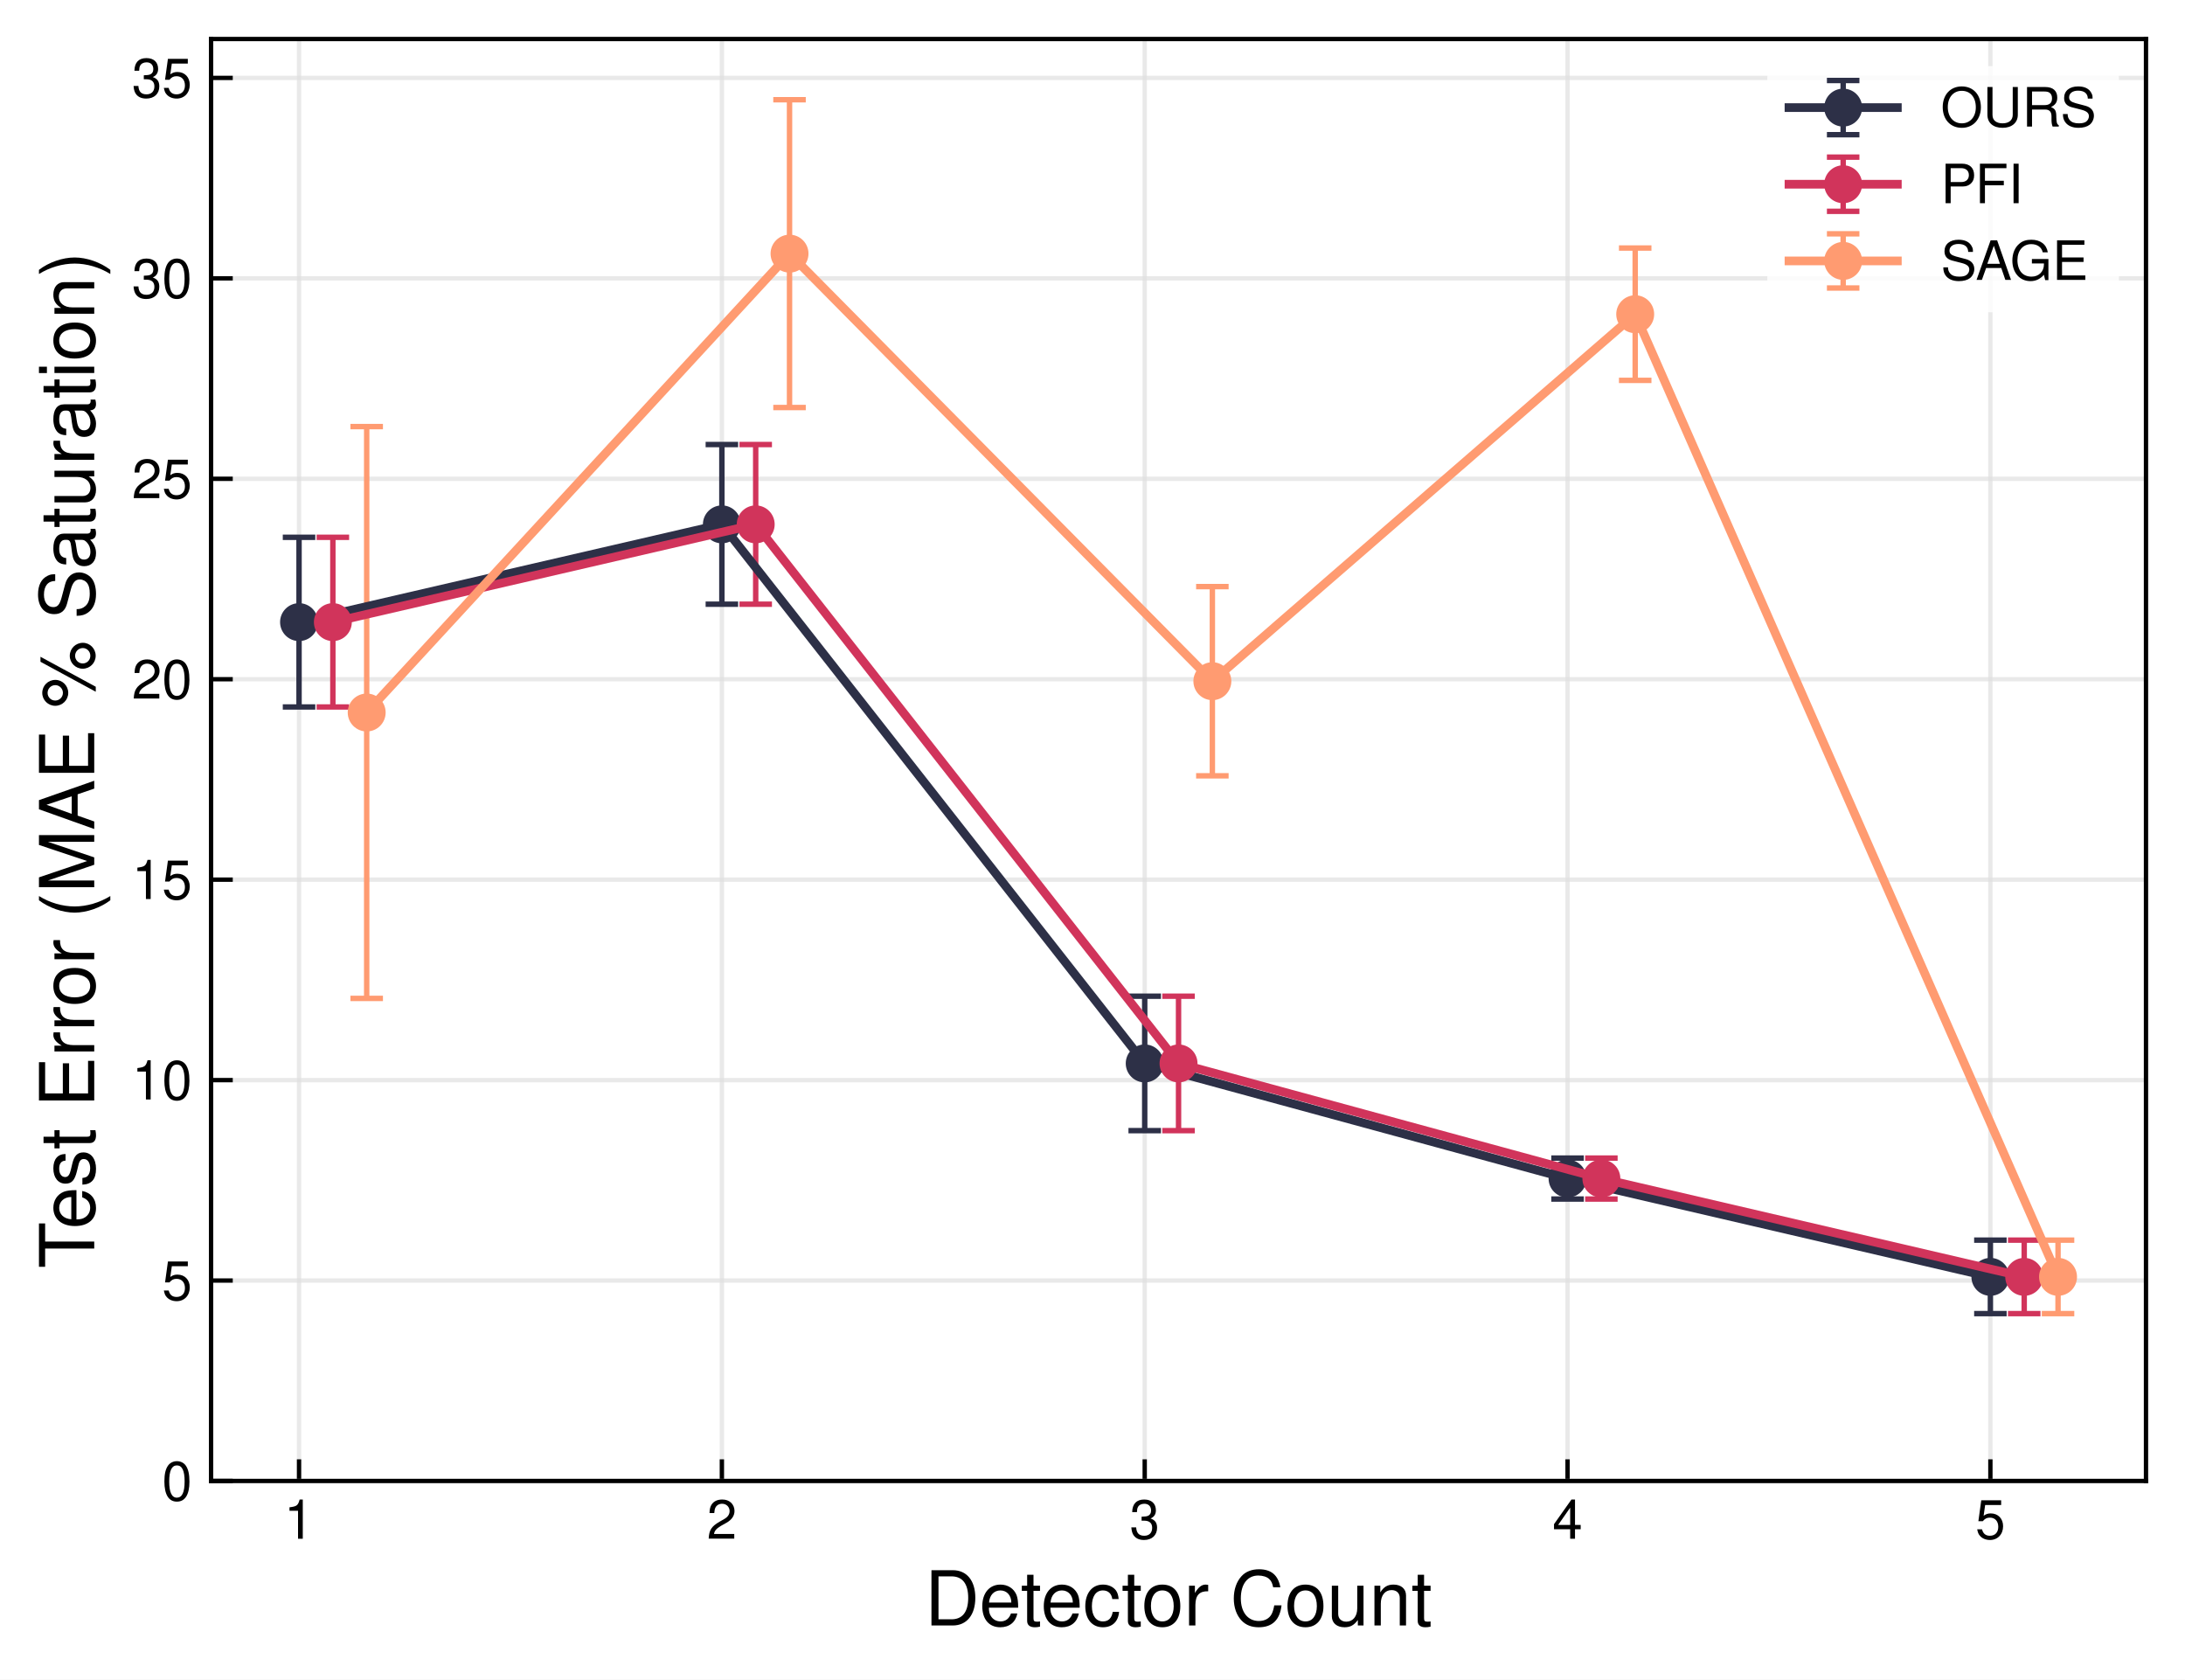
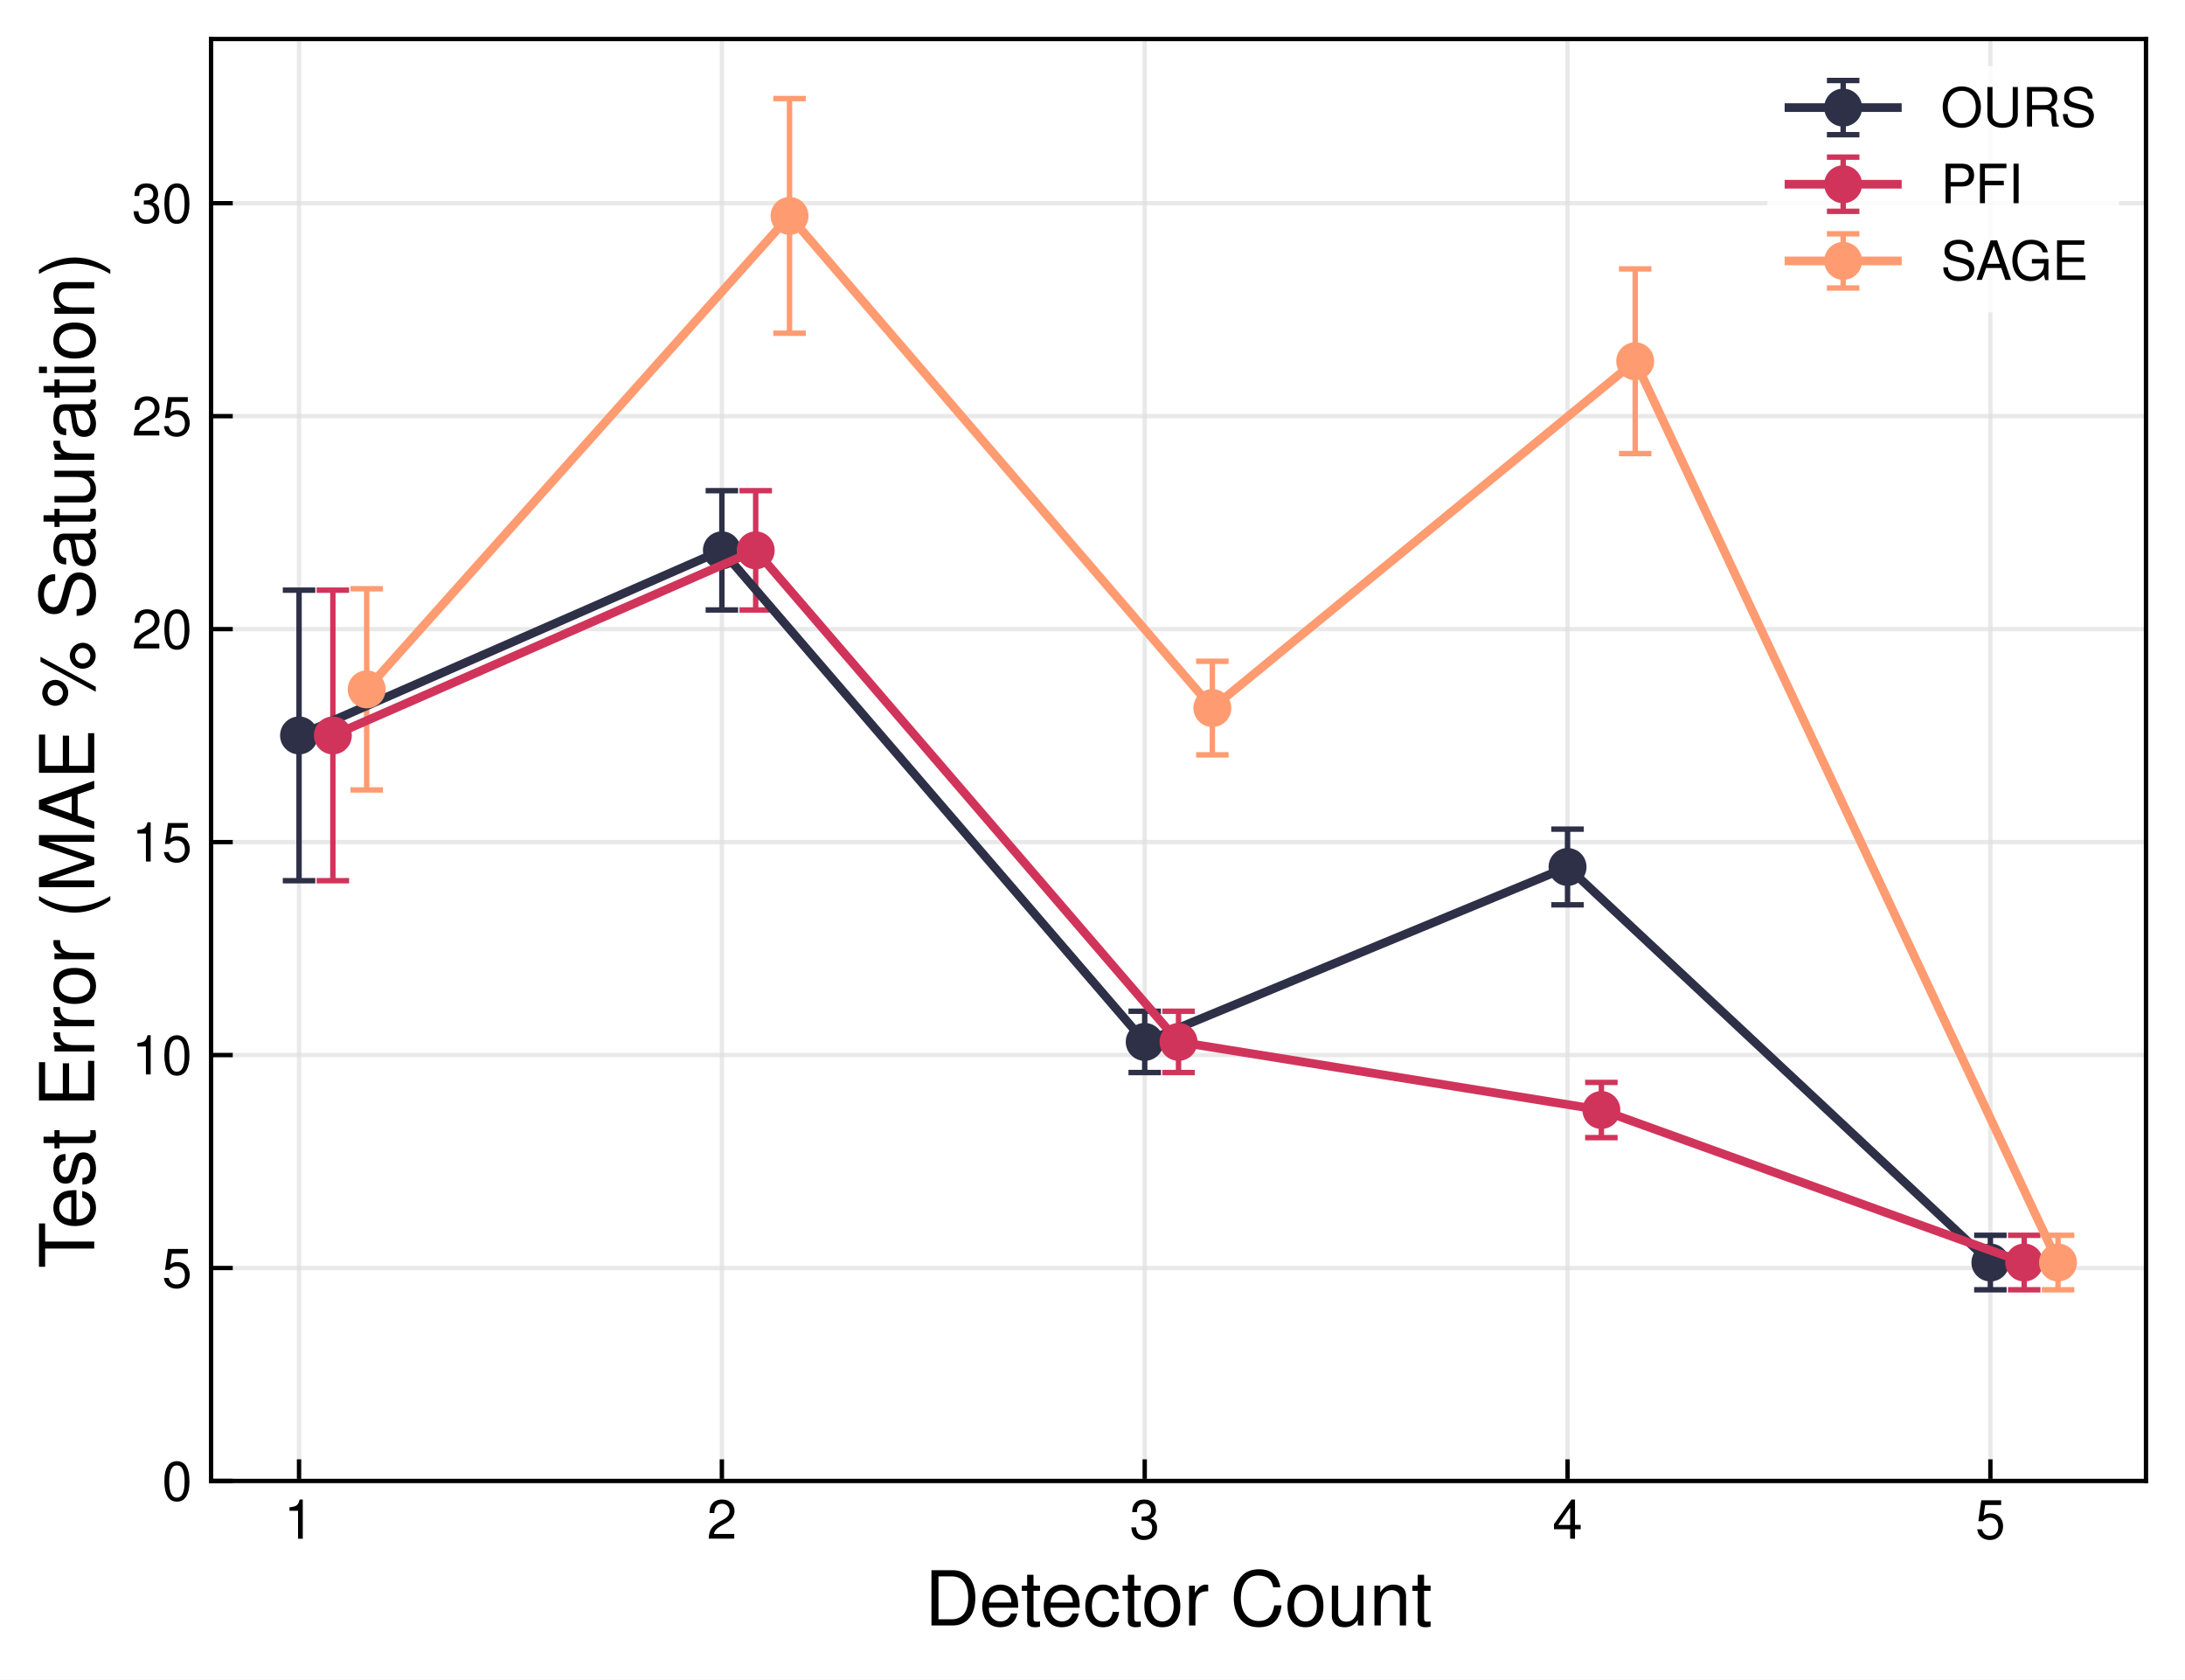
<svg xmlns="http://www.w3.org/2000/svg" xmlns:xlink="http://www.w3.org/1999/xlink" width="403.28pt" height="309.961pt" viewBox="0 0 403.28 309.961" version="1.1">
  <defs>
    <style type="text/css">*{stroke-linejoin: round; stroke-linecap: butt}</style>
  </defs>
  <g id="figure_1">
    <g id="patch_1">
      <path d="M 0 309.961  L 403.28 309.961  L 403.28 0  L 0 0  z " style="fill: #ffffff" />
    </g>
    <g id="axes_1">
      <g id="patch_2">
        <path d="M 38.96 273.312  L 396.08 273.312  L 396.08 7.2  L 38.96 7.2  z " style="fill: #ffffff" />
      </g>
      <g id="matplotlib.axis_1">
        <g id="xtick_1">
          <g id="line2d_1">
-             <path d="M 55.193 273.312  L 55.193 7.2  " clip-path="url(#pd00e1e5faf)" style="fill: none; stroke: #e0e0e0; stroke-opacity: 0.7; stroke-width: 0.8; stroke-linecap: square" />
+             <path d="M 55.193 273.312  L 55.193 7.2  " clip-path="url(#p79c8a40985)" style="fill: none; stroke: #e0e0e0; stroke-opacity: 0.7; stroke-width: 0.8; stroke-linecap: square" />
          </g>
          <g id="line2d_2">
            <defs>
-               <path id="mafc920d1cc" d="M 0 0  L 0 -4  " style="stroke: #000000; stroke-width: 0.8" />
+               <path id="m2e2f3d7273" d="M 0 0  L 0 -4  " style="stroke: #000000; stroke-width: 0.8" />
            </defs>
            <g>
-               <use xlink:href="#mafc920d1cc" x="55.193" y="273.312" style="stroke: #000000; stroke-width: 0.8" />
+               <use xlink:href="#m2e2f3d7273" x="55.193" y="273.312" style="stroke: #000000; stroke-width: 0.8" />
            </g>
          </g>
          <g id="text_1">
-             <text style="font: 10px 'Helvetica', 'Arial', sans-serif; text-anchor: middle" x="55.193" y="283.97" transform="rotate(-0 55.19273 283.9698)">1</text>
+             <text style="font-size: 10px; font-family: 'Helvetica', 'Arial', sans-serif; text-anchor: middle" x="55.193" y="283.97" transform="rotate(-0 55.19273 283.9698)">1</text>
          </g>
        </g>
        <g id="xtick_2">
          <g id="line2d_3">
-             <path d="M 133.235 273.312  L 133.235 7.2  " clip-path="url(#pd00e1e5faf)" style="fill: none; stroke: #e0e0e0; stroke-opacity: 0.7; stroke-width: 0.8; stroke-linecap: square" />
+             <path d="M 133.235 273.312  L 133.235 7.2  " clip-path="url(#p79c8a40985)" style="fill: none; stroke: #e0e0e0; stroke-opacity: 0.7; stroke-width: 0.8; stroke-linecap: square" />
          </g>
          <g id="line2d_4">
            <g>
-               <use xlink:href="#mafc920d1cc" x="133.235" y="273.312" style="stroke: #000000; stroke-width: 0.8" />
+               <use xlink:href="#m2e2f3d7273" x="133.235" y="273.312" style="stroke: #000000; stroke-width: 0.8" />
            </g>
          </g>
          <g id="text_2">
-             <text style="font: 10px 'Helvetica', 'Arial', sans-serif; text-anchor: middle" x="133.235" y="283.97" transform="rotate(-0 133.2347 283.9698)">2</text>
+             <text style="font-size: 10px; font-family: 'Helvetica', 'Arial', sans-serif; text-anchor: middle" x="133.235" y="283.97" transform="rotate(-0 133.2347 283.9698)">2</text>
          </g>
        </g>
        <g id="xtick_3">
          <g id="line2d_5">
-             <path d="M 211.277 273.312  L 211.277 7.2  " clip-path="url(#pd00e1e5faf)" style="fill: none; stroke: #e0e0e0; stroke-opacity: 0.7; stroke-width: 0.8; stroke-linecap: square" />
+             <path d="M 211.277 273.312  L 211.277 7.2  " clip-path="url(#p79c8a40985)" style="fill: none; stroke: #e0e0e0; stroke-opacity: 0.7; stroke-width: 0.8; stroke-linecap: square" />
          </g>
          <g id="line2d_6">
            <g>
-               <use xlink:href="#mafc920d1cc" x="211.277" y="273.312" style="stroke: #000000; stroke-width: 0.8" />
+               <use xlink:href="#m2e2f3d7273" x="211.277" y="273.312" style="stroke: #000000; stroke-width: 0.8" />
            </g>
          </g>
          <g id="text_3">
-             <text style="font: 10px 'Helvetica', 'Arial', sans-serif; text-anchor: middle" x="211.277" y="283.97" transform="rotate(-0 211.2766 283.9698)">3</text>
+             <text style="font-size: 10px; font-family: 'Helvetica', 'Arial', sans-serif; text-anchor: middle" x="211.277" y="283.97" transform="rotate(-0 211.2766 283.9698)">3</text>
          </g>
        </g>
        <g id="xtick_4">
          <g id="line2d_7">
-             <path d="M 289.319 273.312  L 289.319 7.2  " clip-path="url(#pd00e1e5faf)" style="fill: none; stroke: #e0e0e0; stroke-opacity: 0.7; stroke-width: 0.8; stroke-linecap: square" />
+             <path d="M 289.319 273.312  L 289.319 7.2  " clip-path="url(#p79c8a40985)" style="fill: none; stroke: #e0e0e0; stroke-opacity: 0.7; stroke-width: 0.8; stroke-linecap: square" />
          </g>
          <g id="line2d_8">
            <g>
-               <use xlink:href="#mafc920d1cc" x="289.319" y="273.312" style="stroke: #000000; stroke-width: 0.8" />
+               <use xlink:href="#m2e2f3d7273" x="289.319" y="273.312" style="stroke: #000000; stroke-width: 0.8" />
            </g>
          </g>
          <g id="text_4">
-             <text style="font: 10px 'Helvetica', 'Arial', sans-serif; text-anchor: middle" x="289.319" y="283.97" transform="rotate(-0 289.3186 283.9698)">4</text>
+             <text style="font-size: 10px; font-family: 'Helvetica', 'Arial', sans-serif; text-anchor: middle" x="289.319" y="283.97" transform="rotate(-0 289.3186 283.9698)">4</text>
          </g>
        </g>
        <g id="xtick_5">
          <g id="line2d_9">
-             <path d="M 367.361 273.312  L 367.361 7.2  " clip-path="url(#pd00e1e5faf)" style="fill: none; stroke: #e0e0e0; stroke-opacity: 0.7; stroke-width: 0.8; stroke-linecap: square" />
+             <path d="M 367.361 273.312  L 367.361 7.2  " clip-path="url(#p79c8a40985)" style="fill: none; stroke: #e0e0e0; stroke-opacity: 0.7; stroke-width: 0.8; stroke-linecap: square" />
          </g>
          <g id="line2d_10">
            <g>
-               <use xlink:href="#mafc920d1cc" x="367.361" y="273.312" style="stroke: #000000; stroke-width: 0.8" />
+               <use xlink:href="#m2e2f3d7273" x="367.361" y="273.312" style="stroke: #000000; stroke-width: 0.8" />
            </g>
          </g>
          <g id="text_5">
-             <text style="font: 10px 'Helvetica', 'Arial', sans-serif; text-anchor: middle" x="367.361" y="283.97" transform="rotate(-0 367.3606 283.9698)">5</text>
+             <text style="font-size: 10px; font-family: 'Helvetica', 'Arial', sans-serif; text-anchor: middle" x="367.361" y="283.97" transform="rotate(-0 367.3606 283.9698)">5</text>
          </g>
        </g>
        <g id="text_6">
-           <text style="font: 14px 'Helvetica', 'Arial', sans-serif; text-anchor: middle" x="217.52" y="299.978" transform="rotate(-0 217.52 299.9783)">Detector Count</text>
+           <text style="font-size: 14px; font-family: 'Helvetica', 'Arial', sans-serif; text-anchor: middle" x="217.52" y="299.978" transform="rotate(-0 217.52 299.9783)">Detector Count</text>
        </g>
      </g>
      <g id="matplotlib.axis_2">
        <g id="ytick_1">
          <g id="line2d_11">
-             <path d="M 38.96 273.312  L 396.08 273.312  " clip-path="url(#pd00e1e5faf)" style="fill: none; stroke: #e0e0e0; stroke-opacity: 0.7; stroke-width: 0.8; stroke-linecap: square" />
+             <path d="M 38.96 273.312  L 396.08 273.312  " clip-path="url(#p79c8a40985)" style="fill: none; stroke: #e0e0e0; stroke-opacity: 0.7; stroke-width: 0.8; stroke-linecap: square" />
          </g>
          <g id="line2d_12">
            <defs>
-               <path id="m8b8313fafc" d="M 0 0  L 4 0  " style="stroke: #000000; stroke-width: 0.8" />
+               <path id="m80572ec662" d="M 0 0  L 4 0  " style="stroke: #000000; stroke-width: 0.8" />
            </defs>
            <g>
-               <use xlink:href="#m8b8313fafc" x="38.96" y="273.312" style="stroke: #000000; stroke-width: 0.8" />
+               <use xlink:href="#m80572ec662" x="38.96" y="273.312" style="stroke: #000000; stroke-width: 0.8" />
            </g>
          </g>
          <g id="text_7">
-             <text style="font: 10px 'Helvetica', 'Arial', sans-serif; text-anchor: end" x="35.46" y="276.891" transform="rotate(-0 35.46 276.8909)">0</text>
+             <text style="font-size: 10px; font-family: 'Helvetica', 'Arial', sans-serif; text-anchor: end" x="35.46" y="276.891" transform="rotate(-0 35.46 276.8909)">0</text>
          </g>
        </g>
        <g id="ytick_2">
          <g id="line2d_13">
-             <path d="M 38.96 236.322  L 396.08 236.322  " clip-path="url(#pd00e1e5faf)" style="fill: none; stroke: #e0e0e0; stroke-opacity: 0.7; stroke-width: 0.8; stroke-linecap: square" />
+             <path d="M 38.96 234.01  L 396.08 234.01  " clip-path="url(#p79c8a40985)" style="fill: none; stroke: #e0e0e0; stroke-opacity: 0.7; stroke-width: 0.8; stroke-linecap: square" />
          </g>
          <g id="line2d_14">
            <g>
-               <use xlink:href="#m8b8313fafc" x="38.96" y="236.322" style="stroke: #000000; stroke-width: 0.8" />
+               <use xlink:href="#m80572ec662" x="38.96" y="234.01" style="stroke: #000000; stroke-width: 0.8" />
            </g>
          </g>
          <g id="text_8">
-             <text style="font: 10px 'Helvetica', 'Arial', sans-serif; text-anchor: end" x="35.46" y="239.901" transform="rotate(-0 35.46 239.9006)">5</text>
+             <text style="font-size: 10px; font-family: 'Helvetica', 'Arial', sans-serif; text-anchor: end" x="35.46" y="237.588" transform="rotate(-0 35.46 237.5885)">5</text>
          </g>
        </g>
        <g id="ytick_3">
          <g id="line2d_15">
-             <path d="M 38.96 199.331  L 396.08 199.331  " clip-path="url(#pd00e1e5faf)" style="fill: none; stroke: #e0e0e0; stroke-opacity: 0.7; stroke-width: 0.8; stroke-linecap: square" />
+             <path d="M 38.96 194.707  L 396.08 194.707  " clip-path="url(#p79c8a40985)" style="fill: none; stroke: #e0e0e0; stroke-opacity: 0.7; stroke-width: 0.8; stroke-linecap: square" />
          </g>
          <g id="line2d_16">
            <g>
-               <use xlink:href="#m8b8313fafc" x="38.96" y="199.331" style="stroke: #000000; stroke-width: 0.8" />
+               <use xlink:href="#m80572ec662" x="38.96" y="194.707" style="stroke: #000000; stroke-width: 0.8" />
            </g>
          </g>
          <g id="text_9">
-             <text style="font: 10px 'Helvetica', 'Arial', sans-serif; text-anchor: end" x="35.46" y="202.91" transform="rotate(-0 35.46 202.9104)">10</text>
+             <text style="font-size: 10px; font-family: 'Helvetica', 'Arial', sans-serif; text-anchor: end" x="35.46" y="198.286" transform="rotate(-0 35.46 198.2861)">10</text>
          </g>
        </g>
        <g id="ytick_4">
          <g id="line2d_17">
-             <path d="M 38.96 162.341  L 396.08 162.341  " clip-path="url(#pd00e1e5faf)" style="fill: none; stroke: #e0e0e0; stroke-opacity: 0.7; stroke-width: 0.8; stroke-linecap: square" />
+             <path d="M 38.96 155.405  L 396.08 155.405  " clip-path="url(#p79c8a40985)" style="fill: none; stroke: #e0e0e0; stroke-opacity: 0.7; stroke-width: 0.8; stroke-linecap: square" />
          </g>
          <g id="line2d_18">
            <g>
-               <use xlink:href="#m8b8313fafc" x="38.96" y="162.341" style="stroke: #000000; stroke-width: 0.8" />
+               <use xlink:href="#m80572ec662" x="38.96" y="155.405" style="stroke: #000000; stroke-width: 0.8" />
            </g>
          </g>
          <g id="text_10">
-             <text style="font: 10px 'Helvetica', 'Arial', sans-serif; text-anchor: end" x="35.46" y="165.92" transform="rotate(-0 35.46 165.9201)">15</text>
+             <text style="font-size: 10px; font-family: 'Helvetica', 'Arial', sans-serif; text-anchor: end" x="35.46" y="158.984" transform="rotate(-0 35.46 158.9836)">15</text>
          </g>
        </g>
        <g id="ytick_5">
          <g id="line2d_19">
-             <path d="M 38.96 125.351  L 396.08 125.351  " clip-path="url(#pd00e1e5faf)" style="fill: none; stroke: #e0e0e0; stroke-opacity: 0.7; stroke-width: 0.8; stroke-linecap: square" />
+             <path d="M 38.96 116.102  L 396.08 116.102  " clip-path="url(#p79c8a40985)" style="fill: none; stroke: #e0e0e0; stroke-opacity: 0.7; stroke-width: 0.8; stroke-linecap: square" />
          </g>
          <g id="line2d_20">
            <g>
-               <use xlink:href="#m8b8313fafc" x="38.96" y="125.351" style="stroke: #000000; stroke-width: 0.8" />
+               <use xlink:href="#m80572ec662" x="38.96" y="116.102" style="stroke: #000000; stroke-width: 0.8" />
            </g>
          </g>
          <g id="text_11">
-             <text style="font: 10px 'Helvetica', 'Arial', sans-serif; text-anchor: end" x="35.46" y="128.93" transform="rotate(-0 35.46 128.9299)">20</text>
+             <text style="font-size: 10px; font-family: 'Helvetica', 'Arial', sans-serif; text-anchor: end" x="35.46" y="119.681" transform="rotate(-0 35.46 119.6812)">20</text>
          </g>
        </g>
        <g id="ytick_6">
          <g id="line2d_21">
-             <path d="M 38.96 88.361  L 396.08 88.361  " clip-path="url(#pd00e1e5faf)" style="fill: none; stroke: #e0e0e0; stroke-opacity: 0.7; stroke-width: 0.8; stroke-linecap: square" />
+             <path d="M 38.96 76.8  L 396.08 76.8  " clip-path="url(#p79c8a40985)" style="fill: none; stroke: #e0e0e0; stroke-opacity: 0.7; stroke-width: 0.8; stroke-linecap: square" />
          </g>
          <g id="line2d_22">
            <g>
-               <use xlink:href="#m8b8313fafc" x="38.96" y="88.361" style="stroke: #000000; stroke-width: 0.8" />
+               <use xlink:href="#m80572ec662" x="38.96" y="76.8" style="stroke: #000000; stroke-width: 0.8" />
            </g>
          </g>
          <g id="text_12">
-             <text style="font: 10px 'Helvetica', 'Arial', sans-serif; text-anchor: end" x="35.46" y="91.94" transform="rotate(-0 35.46 91.93959)">25</text>
+             <text style="font-size: 10px; font-family: 'Helvetica', 'Arial', sans-serif; text-anchor: end" x="35.46" y="80.379" transform="rotate(-0 35.46 80.37878)">25</text>
          </g>
        </g>
        <g id="ytick_7">
          <g id="line2d_23">
-             <path d="M 38.96 51.37  L 396.08 51.37  " clip-path="url(#pd00e1e5faf)" style="fill: none; stroke: #e0e0e0; stroke-opacity: 0.7; stroke-width: 0.8; stroke-linecap: square" />
+             <path d="M 38.96 37.497  L 396.08 37.497  " clip-path="url(#p79c8a40985)" style="fill: none; stroke: #e0e0e0; stroke-opacity: 0.7; stroke-width: 0.8; stroke-linecap: square" />
          </g>
          <g id="line2d_24">
            <g>
-               <use xlink:href="#m8b8313fafc" x="38.96" y="51.37" style="stroke: #000000; stroke-width: 0.8" />
+               <use xlink:href="#m80572ec662" x="38.96" y="37.497" style="stroke: #000000; stroke-width: 0.8" />
            </g>
          </g>
          <g id="text_13">
-             <text style="font: 10px 'Helvetica', 'Arial', sans-serif; text-anchor: end" x="35.46" y="54.949" transform="rotate(-0 35.46 54.94933)">30</text>
-           </g>
-         </g>
-         <g id="ytick_8">
-           <g id="line2d_25">
-             <path d="M 38.96 14.38  L 396.08 14.38  " clip-path="url(#pd00e1e5faf)" style="fill: none; stroke: #e0e0e0; stroke-opacity: 0.7; stroke-width: 0.8; stroke-linecap: square" />
-           </g>
-           <g id="line2d_26">
-             <g>
-               <use xlink:href="#m8b8313fafc" x="38.96" y="14.38" style="stroke: #000000; stroke-width: 0.8" />
-             </g>
-           </g>
-           <g id="text_14">
-             <text style="font: 10px 'Helvetica', 'Arial', sans-serif; text-anchor: end" x="35.46" y="17.959" transform="rotate(-0 35.46 17.95906)">35</text>
-           </g>
-         </g>
-         <g id="text_15">
-           <text style="font: 14px 'Helvetica', 'Arial', sans-serif; text-anchor: middle" x="17.392" y="140.256" transform="rotate(-90 17.39156 140.256)">Test Error (MAE % Saturation)</text>
+             <text style="font-size: 10px; font-family: 'Helvetica', 'Arial', sans-serif; text-anchor: end" x="35.46" y="41.076" transform="rotate(-0 35.46 41.07635)">30</text>
+           </g>
+         </g>
+         <g id="text_14">
+           <text style="font-size: 14px; font-family: 'Helvetica', 'Arial', sans-serif; text-anchor: middle" x="17.392" y="140.256" transform="rotate(-90 17.39156 140.256)">Test Error (MAE % Saturation)</text>
        </g>
      </g>
      <g id="LineCollection_1">
-         <path d="M 55.193 130.469  L 55.193 99.155  " clip-path="url(#pd00e1e5faf)" style="fill: none; stroke: #2d3047" />
-         <path d="M 133.235 111.505  L 133.235 82.037  " clip-path="url(#pd00e1e5faf)" style="fill: none; stroke: #2d3047" />
-         <path d="M 211.277 208.661  L 211.277 183.848  " clip-path="url(#pd00e1e5faf)" style="fill: none; stroke: #2d3047" />
-         <path d="M 289.319 221.281  L 289.319 213.719  " clip-path="url(#pd00e1e5faf)" style="fill: none; stroke: #2d3047" />
-         <path d="M 367.361 242.425  L 367.361 228.861  " clip-path="url(#pd00e1e5faf)" style="fill: none; stroke: #2d3047" />
+         <path d="M 55.193 162.534  L 55.193 108.916  " clip-path="url(#p79c8a40985)" style="fill: none; stroke: #2d3047" />
+         <path d="M 133.235 112.57  L 133.235 90.559  " clip-path="url(#p79c8a40985)" style="fill: none; stroke: #2d3047" />
+         <path d="M 211.277 197.938  L 211.277 186.625  " clip-path="url(#p79c8a40985)" style="fill: none; stroke: #2d3047" />
+         <path d="M 289.319 166.989  L 289.319 153.012  " clip-path="url(#p79c8a40985)" style="fill: none; stroke: #2d3047" />
+         <path d="M 367.361 238.024  L 367.361 227.967  " clip-path="url(#p79c8a40985)" style="fill: none; stroke: #2d3047" />
+       </g>
+       <g id="line2d_25">
+         <defs>
+           <path id="me113649d29" d="M 3 0  L -3 -0  " style="stroke: #2d3047" />
+         </defs>
+         <g clip-path="url(#p79c8a40985)">
+           <use xlink:href="#me113649d29" x="55.193" y="162.534" style="fill: #2d3047; stroke: #2d3047" />
+           <use xlink:href="#me113649d29" x="133.235" y="112.57" style="fill: #2d3047; stroke: #2d3047" />
+           <use xlink:href="#me113649d29" x="211.277" y="197.938" style="fill: #2d3047; stroke: #2d3047" />
+           <use xlink:href="#me113649d29" x="289.319" y="166.989" style="fill: #2d3047; stroke: #2d3047" />
+           <use xlink:href="#me113649d29" x="367.361" y="238.024" style="fill: #2d3047; stroke: #2d3047" />
+         </g>
+       </g>
+       <g id="line2d_26">
+         <g clip-path="url(#p79c8a40985)">
+           <use xlink:href="#me113649d29" x="55.193" y="108.916" style="fill: #2d3047; stroke: #2d3047" />
+           <use xlink:href="#me113649d29" x="133.235" y="90.559" style="fill: #2d3047; stroke: #2d3047" />
+           <use xlink:href="#me113649d29" x="211.277" y="186.625" style="fill: #2d3047; stroke: #2d3047" />
+           <use xlink:href="#me113649d29" x="289.319" y="153.012" style="fill: #2d3047; stroke: #2d3047" />
+           <use xlink:href="#me113649d29" x="367.361" y="227.967" style="fill: #2d3047; stroke: #2d3047" />
+         </g>
+       </g>
+       <g id="LineCollection_2">
+         <path d="M 61.436 162.534  L 61.436 108.916  " clip-path="url(#p79c8a40985)" style="fill: none; stroke: #d1345b" />
+         <path d="M 139.478 112.57  L 139.478 90.559  " clip-path="url(#p79c8a40985)" style="fill: none; stroke: #d1345b" />
+         <path d="M 217.52 197.938  L 217.52 186.625  " clip-path="url(#p79c8a40985)" style="fill: none; stroke: #d1345b" />
+         <path d="M 295.562 209.944  L 295.562 199.758  " clip-path="url(#p79c8a40985)" style="fill: none; stroke: #d1345b" />
+         <path d="M 373.604 238.024  L 373.604 227.967  " clip-path="url(#p79c8a40985)" style="fill: none; stroke: #d1345b" />
      </g>
      <g id="line2d_27">
        <defs>
-           <path id="me393c96ab3" d="M 3 0  L -3 -0  " style="stroke: #2d3047" />
-         </defs>
-         <g clip-path="url(#pd00e1e5faf)">
-           <use xlink:href="#me393c96ab3" x="55.193" y="130.469" style="fill: #2d3047; stroke: #2d3047" />
-           <use xlink:href="#me393c96ab3" x="133.235" y="111.505" style="fill: #2d3047; stroke: #2d3047" />
-           <use xlink:href="#me393c96ab3" x="211.277" y="208.661" style="fill: #2d3047; stroke: #2d3047" />
-           <use xlink:href="#me393c96ab3" x="289.319" y="221.281" style="fill: #2d3047; stroke: #2d3047" />
-           <use xlink:href="#me393c96ab3" x="367.361" y="242.425" style="fill: #2d3047; stroke: #2d3047" />
+           <path id="m14a87d4dc2" d="M 3 0  L -3 -0  " style="stroke: #d1345b" />
+         </defs>
+         <g clip-path="url(#p79c8a40985)">
+           <use xlink:href="#m14a87d4dc2" x="61.436" y="162.534" style="fill: #d1345b; stroke: #d1345b" />
+           <use xlink:href="#m14a87d4dc2" x="139.478" y="112.57" style="fill: #d1345b; stroke: #d1345b" />
+           <use xlink:href="#m14a87d4dc2" x="217.52" y="197.938" style="fill: #d1345b; stroke: #d1345b" />
+           <use xlink:href="#m14a87d4dc2" x="295.562" y="209.944" style="fill: #d1345b; stroke: #d1345b" />
+           <use xlink:href="#m14a87d4dc2" x="373.604" y="238.024" style="fill: #d1345b; stroke: #d1345b" />
        </g>
      </g>
      <g id="line2d_28">
-         <g clip-path="url(#pd00e1e5faf)">
-           <use xlink:href="#me393c96ab3" x="55.193" y="99.155" style="fill: #2d3047; stroke: #2d3047" />
-           <use xlink:href="#me393c96ab3" x="133.235" y="82.037" style="fill: #2d3047; stroke: #2d3047" />
-           <use xlink:href="#me393c96ab3" x="211.277" y="183.848" style="fill: #2d3047; stroke: #2d3047" />
-           <use xlink:href="#me393c96ab3" x="289.319" y="213.719" style="fill: #2d3047; stroke: #2d3047" />
-           <use xlink:href="#me393c96ab3" x="367.361" y="228.861" style="fill: #2d3047; stroke: #2d3047" />
-         </g>
-       </g>
-       <g id="LineCollection_2">
-         <path d="M 61.436 130.469  L 61.436 99.155  " clip-path="url(#pd00e1e5faf)" style="fill: none; stroke: #d1345b" />
-         <path d="M 139.478 111.505  L 139.478 82.037  " clip-path="url(#pd00e1e5faf)" style="fill: none; stroke: #d1345b" />
-         <path d="M 217.52 208.661  L 217.52 183.848  " clip-path="url(#pd00e1e5faf)" style="fill: none; stroke: #d1345b" />
-         <path d="M 295.562 221.281  L 295.562 213.719  " clip-path="url(#pd00e1e5faf)" style="fill: none; stroke: #d1345b" />
-         <path d="M 373.604 242.425  L 373.604 228.861  " clip-path="url(#pd00e1e5faf)" style="fill: none; stroke: #d1345b" />
+         <g clip-path="url(#p79c8a40985)">
+           <use xlink:href="#m14a87d4dc2" x="61.436" y="108.916" style="fill: #d1345b; stroke: #d1345b" />
+           <use xlink:href="#m14a87d4dc2" x="139.478" y="90.559" style="fill: #d1345b; stroke: #d1345b" />
+           <use xlink:href="#m14a87d4dc2" x="217.52" y="186.625" style="fill: #d1345b; stroke: #d1345b" />
+           <use xlink:href="#m14a87d4dc2" x="295.562" y="199.758" style="fill: #d1345b; stroke: #d1345b" />
+           <use xlink:href="#m14a87d4dc2" x="373.604" y="227.967" style="fill: #d1345b; stroke: #d1345b" />
+         </g>
+       </g>
+       <g id="LineCollection_3">
+         <path d="M 67.679 145.783  L 67.679 108.655  " clip-path="url(#p79c8a40985)" style="fill: none; stroke: #ff9b71" />
+         <path d="M 145.721 61.495  L 145.721 18.192  " clip-path="url(#p79c8a40985)" style="fill: none; stroke: #ff9b71" />
+         <path d="M 223.763 139.302  L 223.763 122.033  " clip-path="url(#p79c8a40985)" style="fill: none; stroke: #ff9b71" />
+         <path d="M 301.805 83.708  L 301.805 49.622  " clip-path="url(#p79c8a40985)" style="fill: none; stroke: #ff9b71" />
+         <path d="M 379.847 238.024  L 379.847 227.967  " clip-path="url(#p79c8a40985)" style="fill: none; stroke: #ff9b71" />
      </g>
      <g id="line2d_29">
        <defs>
-           <path id="mc12e57aa8f" d="M 3 0  L -3 -0  " style="stroke: #d1345b" />
-         </defs>
-         <g clip-path="url(#pd00e1e5faf)">
-           <use xlink:href="#mc12e57aa8f" x="61.436" y="130.469" style="fill: #d1345b; stroke: #d1345b" />
-           <use xlink:href="#mc12e57aa8f" x="139.478" y="111.505" style="fill: #d1345b; stroke: #d1345b" />
-           <use xlink:href="#mc12e57aa8f" x="217.52" y="208.661" style="fill: #d1345b; stroke: #d1345b" />
-           <use xlink:href="#mc12e57aa8f" x="295.562" y="221.281" style="fill: #d1345b; stroke: #d1345b" />
-           <use xlink:href="#mc12e57aa8f" x="373.604" y="242.425" style="fill: #d1345b; stroke: #d1345b" />
+           <path id="md373b6cb60" d="M 3 0  L -3 -0  " style="stroke: #ff9b71" />
+         </defs>
+         <g clip-path="url(#p79c8a40985)">
+           <use xlink:href="#md373b6cb60" x="67.679" y="145.783" style="fill: #ff9b71; stroke: #ff9b71" />
+           <use xlink:href="#md373b6cb60" x="145.721" y="61.495" style="fill: #ff9b71; stroke: #ff9b71" />
+           <use xlink:href="#md373b6cb60" x="223.763" y="139.302" style="fill: #ff9b71; stroke: #ff9b71" />
+           <use xlink:href="#md373b6cb60" x="301.805" y="83.708" style="fill: #ff9b71; stroke: #ff9b71" />
+           <use xlink:href="#md373b6cb60" x="379.847" y="238.024" style="fill: #ff9b71; stroke: #ff9b71" />
        </g>
      </g>
      <g id="line2d_30">
-         <g clip-path="url(#pd00e1e5faf)">
-           <use xlink:href="#mc12e57aa8f" x="61.436" y="99.155" style="fill: #d1345b; stroke: #d1345b" />
-           <use xlink:href="#mc12e57aa8f" x="139.478" y="82.037" style="fill: #d1345b; stroke: #d1345b" />
-           <use xlink:href="#mc12e57aa8f" x="217.52" y="183.848" style="fill: #d1345b; stroke: #d1345b" />
-           <use xlink:href="#mc12e57aa8f" x="295.562" y="213.719" style="fill: #d1345b; stroke: #d1345b" />
-           <use xlink:href="#mc12e57aa8f" x="373.604" y="228.861" style="fill: #d1345b; stroke: #d1345b" />
-         </g>
-       </g>
-       <g id="LineCollection_3">
-         <path d="M 67.679 184.256  L 67.679 78.725  " clip-path="url(#pd00e1e5faf)" style="fill: none; stroke: #ff9b71" />
-         <path d="M 145.721 75.213  L 145.721 18.401  " clip-path="url(#pd00e1e5faf)" style="fill: none; stroke: #ff9b71" />
-         <path d="M 223.763 143.172  L 223.763 108.256  " clip-path="url(#pd00e1e5faf)" style="fill: none; stroke: #ff9b71" />
-         <path d="M 301.805 70.2  L 301.805 45.777  " clip-path="url(#pd00e1e5faf)" style="fill: none; stroke: #ff9b71" />
-         <path d="M 379.847 242.425  L 379.847 228.861  " clip-path="url(#pd00e1e5faf)" style="fill: none; stroke: #ff9b71" />
+         <g clip-path="url(#p79c8a40985)">
+           <use xlink:href="#md373b6cb60" x="67.679" y="108.655" style="fill: #ff9b71; stroke: #ff9b71" />
+           <use xlink:href="#md373b6cb60" x="145.721" y="18.192" style="fill: #ff9b71; stroke: #ff9b71" />
+           <use xlink:href="#md373b6cb60" x="223.763" y="122.033" style="fill: #ff9b71; stroke: #ff9b71" />
+           <use xlink:href="#md373b6cb60" x="301.805" y="49.622" style="fill: #ff9b71; stroke: #ff9b71" />
+           <use xlink:href="#md373b6cb60" x="379.847" y="227.967" style="fill: #ff9b71; stroke: #ff9b71" />
+         </g>
      </g>
      <g id="line2d_31">
-         <defs>
-           <path id="m9b197f4bde" d="M 3 0  L -3 -0  " style="stroke: #ff9b71" />
-         </defs>
-         <g clip-path="url(#pd00e1e5faf)">
-           <use xlink:href="#m9b197f4bde" x="67.679" y="184.256" style="fill: #ff9b71; stroke: #ff9b71" />
-           <use xlink:href="#m9b197f4bde" x="145.721" y="75.213" style="fill: #ff9b71; stroke: #ff9b71" />
-           <use xlink:href="#m9b197f4bde" x="223.763" y="143.172" style="fill: #ff9b71; stroke: #ff9b71" />
-           <use xlink:href="#m9b197f4bde" x="301.805" y="70.2" style="fill: #ff9b71; stroke: #ff9b71" />
-           <use xlink:href="#m9b197f4bde" x="379.847" y="242.425" style="fill: #ff9b71; stroke: #ff9b71" />
+         <path d="M 55.193 135.725  L 133.235 101.565  L 211.277 192.282  L 289.319 160  L 367.361 232.996  " clip-path="url(#p79c8a40985)" style="fill: none; stroke: #2d3047; stroke-width: 1.6; stroke-linecap: square" />
+         <defs>
+           <path id="m61c77bc532" d="M 0 3  C 0.796 3 1.559 2.684 2.121 2.121  C 2.684 1.559 3 0.796 3 0  C 3 -0.796 2.684 -1.559 2.121 -2.121  C 1.559 -2.684 0.796 -3 0 -3  C -0.796 -3 -1.559 -2.684 -2.121 -2.121  C -2.684 -1.559 -3 -0.796 -3 0  C -3 0.796 -2.684 1.559 -2.121 2.121  C -1.559 2.684 -0.796 3 0 3  z " style="stroke: #2d3047" />
+         </defs>
+         <g clip-path="url(#p79c8a40985)">
+           <use xlink:href="#m61c77bc532" x="55.193" y="135.725" style="fill: #2d3047; stroke: #2d3047" />
+           <use xlink:href="#m61c77bc532" x="133.235" y="101.565" style="fill: #2d3047; stroke: #2d3047" />
+           <use xlink:href="#m61c77bc532" x="211.277" y="192.282" style="fill: #2d3047; stroke: #2d3047" />
+           <use xlink:href="#m61c77bc532" x="289.319" y="160" style="fill: #2d3047; stroke: #2d3047" />
+           <use xlink:href="#m61c77bc532" x="367.361" y="232.996" style="fill: #2d3047; stroke: #2d3047" />
        </g>
      </g>
      <g id="line2d_32">
-         <g clip-path="url(#pd00e1e5faf)">
-           <use xlink:href="#m9b197f4bde" x="67.679" y="78.725" style="fill: #ff9b71; stroke: #ff9b71" />
-           <use xlink:href="#m9b197f4bde" x="145.721" y="18.401" style="fill: #ff9b71; stroke: #ff9b71" />
-           <use xlink:href="#m9b197f4bde" x="223.763" y="108.256" style="fill: #ff9b71; stroke: #ff9b71" />
-           <use xlink:href="#m9b197f4bde" x="301.805" y="45.777" style="fill: #ff9b71; stroke: #ff9b71" />
-           <use xlink:href="#m9b197f4bde" x="379.847" y="228.861" style="fill: #ff9b71; stroke: #ff9b71" />
+         <path d="M 61.436 135.725  L 139.478 101.565  L 217.52 192.282  L 295.562 204.851  L 373.604 232.996  " clip-path="url(#p79c8a40985)" style="fill: none; stroke: #d1345b; stroke-width: 1.6; stroke-linecap: square" />
+         <defs>
+           <path id="me76fe610c9" d="M 0 3  C 0.796 3 1.559 2.684 2.121 2.121  C 2.684 1.559 3 0.796 3 0  C 3 -0.796 2.684 -1.559 2.121 -2.121  C 1.559 -2.684 0.796 -3 0 -3  C -0.796 -3 -1.559 -2.684 -2.121 -2.121  C -2.684 -1.559 -3 -0.796 -3 0  C -3 0.796 -2.684 1.559 -2.121 2.121  C -1.559 2.684 -0.796 3 0 3  z " style="stroke: #d1345b" />
+         </defs>
+         <g clip-path="url(#p79c8a40985)">
+           <use xlink:href="#me76fe610c9" x="61.436" y="135.725" style="fill: #d1345b; stroke: #d1345b" />
+           <use xlink:href="#me76fe610c9" x="139.478" y="101.565" style="fill: #d1345b; stroke: #d1345b" />
+           <use xlink:href="#me76fe610c9" x="217.52" y="192.282" style="fill: #d1345b; stroke: #d1345b" />
+           <use xlink:href="#me76fe610c9" x="295.562" y="204.851" style="fill: #d1345b; stroke: #d1345b" />
+           <use xlink:href="#me76fe610c9" x="373.604" y="232.996" style="fill: #d1345b; stroke: #d1345b" />
        </g>
      </g>
      <g id="line2d_33">
-         <path d="M 55.193 114.812  L 133.235 96.771  L 211.277 196.254  L 289.319 217.5  L 367.361 235.643  " clip-path="url(#pd00e1e5faf)" style="fill: none; stroke: #2d3047; stroke-width: 1.6; stroke-linecap: square" />
-         <defs>
-           <path id="m235d6f53cc" d="M 0 3  C 0.796 3 1.559 2.684 2.121 2.121  C 2.684 1.559 3 0.796 3 0  C 3 -0.796 2.684 -1.559 2.121 -2.121  C 1.559 -2.684 0.796 -3 0 -3  C -0.796 -3 -1.559 -2.684 -2.121 -2.121  C -2.684 -1.559 -3 -0.796 -3 0  C -3 0.796 -2.684 1.559 -2.121 2.121  C -1.559 2.684 -0.796 3 0 3  z " style="stroke: #2d3047" />
-         </defs>
-         <g clip-path="url(#pd00e1e5faf)">
-           <use xlink:href="#m235d6f53cc" x="55.193" y="114.812" style="fill: #2d3047; stroke: #2d3047" />
-           <use xlink:href="#m235d6f53cc" x="133.235" y="96.771" style="fill: #2d3047; stroke: #2d3047" />
-           <use xlink:href="#m235d6f53cc" x="211.277" y="196.254" style="fill: #2d3047; stroke: #2d3047" />
-           <use xlink:href="#m235d6f53cc" x="289.319" y="217.5" style="fill: #2d3047; stroke: #2d3047" />
-           <use xlink:href="#m235d6f53cc" x="367.361" y="235.643" style="fill: #2d3047; stroke: #2d3047" />
-         </g>
-       </g>
-       <g id="line2d_34">
-         <path d="M 61.436 114.812  L 139.478 96.771  L 217.52 196.254  L 295.562 217.5  L 373.604 235.643  " clip-path="url(#pd00e1e5faf)" style="fill: none; stroke: #d1345b; stroke-width: 1.6; stroke-linecap: square" />
-         <defs>
-           <path id="m65f4fa420b" d="M 0 3  C 0.796 3 1.559 2.684 2.121 2.121  C 2.684 1.559 3 0.796 3 0  C 3 -0.796 2.684 -1.559 2.121 -2.121  C 1.559 -2.684 0.796 -3 0 -3  C -0.796 -3 -1.559 -2.684 -2.121 -2.121  C -2.684 -1.559 -3 -0.796 -3 0  C -3 0.796 -2.684 1.559 -2.121 2.121  C -1.559 2.684 -0.796 3 0 3  z " style="stroke: #d1345b" />
-         </defs>
-         <g clip-path="url(#pd00e1e5faf)">
-           <use xlink:href="#m65f4fa420b" x="61.436" y="114.812" style="fill: #d1345b; stroke: #d1345b" />
-           <use xlink:href="#m65f4fa420b" x="139.478" y="96.771" style="fill: #d1345b; stroke: #d1345b" />
-           <use xlink:href="#m65f4fa420b" x="217.52" y="196.254" style="fill: #d1345b; stroke: #d1345b" />
-           <use xlink:href="#m65f4fa420b" x="295.562" y="217.5" style="fill: #d1345b; stroke: #d1345b" />
-           <use xlink:href="#m65f4fa420b" x="373.604" y="235.643" style="fill: #d1345b; stroke: #d1345b" />
-         </g>
-       </g>
-       <g id="line2d_35">
-         <path d="M 67.679 131.491  L 145.721 46.807  L 223.763 125.714  L 301.805 57.988  L 379.847 235.643  " clip-path="url(#pd00e1e5faf)" style="fill: none; stroke: #ff9b71; stroke-width: 1.6; stroke-linecap: square" />
-         <defs>
-           <path id="mf0a0caf9fb" d="M 0 3  C 0.796 3 1.559 2.684 2.121 2.121  C 2.684 1.559 3 0.796 3 0  C 3 -0.796 2.684 -1.559 2.121 -2.121  C 1.559 -2.684 0.796 -3 0 -3  C -0.796 -3 -1.559 -2.684 -2.121 -2.121  C -2.684 -1.559 -3 -0.796 -3 0  C -3 0.796 -2.684 1.559 -2.121 2.121  C -1.559 2.684 -0.796 3 0 3  z " style="stroke: #ff9b71" />
-         </defs>
-         <g clip-path="url(#pd00e1e5faf)">
-           <use xlink:href="#mf0a0caf9fb" x="67.679" y="131.491" style="fill: #ff9b71; stroke: #ff9b71" />
-           <use xlink:href="#mf0a0caf9fb" x="145.721" y="46.807" style="fill: #ff9b71; stroke: #ff9b71" />
-           <use xlink:href="#mf0a0caf9fb" x="223.763" y="125.714" style="fill: #ff9b71; stroke: #ff9b71" />
-           <use xlink:href="#mf0a0caf9fb" x="301.805" y="57.988" style="fill: #ff9b71; stroke: #ff9b71" />
-           <use xlink:href="#mf0a0caf9fb" x="379.847" y="235.643" style="fill: #ff9b71; stroke: #ff9b71" />
+         <path d="M 67.679 127.219  L 145.721 39.843  L 223.763 130.668  L 301.805 66.665  L 379.847 232.996  " clip-path="url(#p79c8a40985)" style="fill: none; stroke: #ff9b71; stroke-width: 1.6; stroke-linecap: square" />
+         <defs>
+           <path id="m6540855d66" d="M 0 3  C 0.796 3 1.559 2.684 2.121 2.121  C 2.684 1.559 3 0.796 3 0  C 3 -0.796 2.684 -1.559 2.121 -2.121  C 1.559 -2.684 0.796 -3 0 -3  C -0.796 -3 -1.559 -2.684 -2.121 -2.121  C -2.684 -1.559 -3 -0.796 -3 0  C -3 0.796 -2.684 1.559 -2.121 2.121  C -1.559 2.684 -0.796 3 0 3  z " style="stroke: #ff9b71" />
+         </defs>
+         <g clip-path="url(#p79c8a40985)">
+           <use xlink:href="#m6540855d66" x="67.679" y="127.219" style="fill: #ff9b71; stroke: #ff9b71" />
+           <use xlink:href="#m6540855d66" x="145.721" y="39.843" style="fill: #ff9b71; stroke: #ff9b71" />
+           <use xlink:href="#m6540855d66" x="223.763" y="130.668" style="fill: #ff9b71; stroke: #ff9b71" />
+           <use xlink:href="#m6540855d66" x="301.805" y="66.665" style="fill: #ff9b71; stroke: #ff9b71" />
+           <use xlink:href="#m6540855d66" x="379.847" y="232.996" style="fill: #ff9b71; stroke: #ff9b71" />
        </g>
      </g>
      <g id="patch_3">
        <path d="M 38.96 273.312  L 38.96 7.2  " style="fill: none; stroke: #000000; stroke-width: 0.8; stroke-linejoin: miter; stroke-linecap: square" />
      </g>
      <g id="patch_4">
        <path d="M 396.08 273.312  L 396.08 7.2  " style="fill: none; stroke: #000000; stroke-width: 0.8; stroke-linejoin: miter; stroke-linecap: square" />
      </g>
      <g id="patch_5">
        <path d="M 38.96 273.312  L 396.08 273.312  " style="fill: none; stroke: #000000; stroke-width: 0.8; stroke-linejoin: miter; stroke-linecap: square" />
      </g>
      <g id="patch_6">
        <path d="M 38.96 7.2  L 396.08 7.2  " style="fill: none; stroke: #000000; stroke-width: 0.8; stroke-linejoin: miter; stroke-linecap: square" />
      </g>
      <g id="legend_1">
        <g id="patch_7">
          <path d="M 328.188 57.636  L 389.08 57.636  Q 391.08 57.636 391.08 55.636  L 391.08 14.2  Q 391.08 12.2 389.08 12.2  L 328.188 12.2  Q 326.188 12.2 326.188 14.2  L 326.188 55.636  Q 326.188 57.636 328.188 57.636  z " style="fill: #ffffff; opacity: 0.8" />
        </g>
        <g id="LineCollection_4">
          <path d="M 340.188 24.858  L 340.188 14.858  " style="fill: none; stroke: #2d3047" />
        </g>
+         <g id="line2d_34">
+           <g>
+             <use xlink:href="#me113649d29" x="340.188" y="24.858" style="fill: #2d3047; stroke: #2d3047" />
+           </g>
+         </g>
+         <g id="line2d_35">
+           <g>
+             <use xlink:href="#me113649d29" x="340.188" y="14.858" style="fill: #2d3047; stroke: #2d3047" />
+           </g>
+         </g>
        <g id="line2d_36">
-           <g>
-             <use xlink:href="#me393c96ab3" x="340.188" y="24.858" style="fill: #2d3047; stroke: #2d3047" />
-           </g>
+           <path d="M 330.188 19.858  L 350.188 19.858  " style="fill: none; stroke: #2d3047; stroke-width: 1.6; stroke-linecap: square" />
        </g>
        <g id="line2d_37">
          <g>
-             <use xlink:href="#me393c96ab3" x="340.188" y="14.858" style="fill: #2d3047; stroke: #2d3047" />
-           </g>
-         </g>
-         <g id="line2d_38">
-           <path d="M 330.188 19.858  L 350.188 19.858  " style="fill: none; stroke: #2d3047; stroke-width: 1.6; stroke-linecap: square" />
-         </g>
-         <g id="line2d_39">
-           <g>
-             <use xlink:href="#m235d6f53cc" x="340.188" y="19.858" style="fill: #2d3047; stroke: #2d3047" />
-           </g>
-         </g>
-         <g id="text_16">
-           <text style="font: 10px 'Helvetica', 'Arial', sans-serif; text-anchor: start" x="358.188" y="23.358" transform="rotate(-0 358.1878 23.35781)">OURS</text>
+             <use xlink:href="#m61c77bc532" x="340.188" y="19.858" style="fill: #2d3047; stroke: #2d3047" />
+           </g>
+         </g>
+         <g id="text_15">
+           <text style="font-size: 10px; font-family: 'Helvetica', 'Arial', sans-serif; text-anchor: start" x="358.188" y="23.358" transform="rotate(-0 358.1878 23.35781)">OURS</text>
        </g>
        <g id="LineCollection_5">
          <path d="M 340.188 39.003  L 340.188 29.003  " style="fill: none; stroke: #d1345b" />
        </g>
+         <g id="line2d_38">
+           <g>
+             <use xlink:href="#m14a87d4dc2" x="340.188" y="39.003" style="fill: #d1345b; stroke: #d1345b" />
+           </g>
+         </g>
+         <g id="line2d_39">
+           <g>
+             <use xlink:href="#m14a87d4dc2" x="340.188" y="29.003" style="fill: #d1345b; stroke: #d1345b" />
+           </g>
+         </g>
        <g id="line2d_40">
-           <g>
-             <use xlink:href="#mc12e57aa8f" x="340.188" y="39.003" style="fill: #d1345b; stroke: #d1345b" />
-           </g>
+           <path d="M 330.188 34.003  L 350.188 34.003  " style="fill: none; stroke: #d1345b; stroke-width: 1.6; stroke-linecap: square" />
        </g>
        <g id="line2d_41">
          <g>
-             <use xlink:href="#mc12e57aa8f" x="340.188" y="29.003" style="fill: #d1345b; stroke: #d1345b" />
-           </g>
-         </g>
-         <g id="line2d_42">
-           <path d="M 330.188 34.003  L 350.188 34.003  " style="fill: none; stroke: #d1345b; stroke-width: 1.6; stroke-linecap: square" />
-         </g>
-         <g id="line2d_43">
-           <g>
-             <use xlink:href="#m65f4fa420b" x="340.188" y="34.003" style="fill: #d1345b; stroke: #d1345b" />
-           </g>
-         </g>
-         <g id="text_17">
-           <text style="font: 10px 'Helvetica', 'Arial', sans-serif; text-anchor: start" x="358.188" y="37.503" transform="rotate(-0 358.1878 37.50312)">PFI</text>
+             <use xlink:href="#me76fe610c9" x="340.188" y="34.003" style="fill: #d1345b; stroke: #d1345b" />
+           </g>
+         </g>
+         <g id="text_16">
+           <text style="font-size: 10px; font-family: 'Helvetica', 'Arial', sans-serif; text-anchor: start" x="358.188" y="37.503" transform="rotate(-0 358.1878 37.50312)">PFI</text>
        </g>
        <g id="LineCollection_6">
          <path d="M 340.188 53.148  L 340.188 43.148  " style="fill: none; stroke: #ff9b71" />
        </g>
+         <g id="line2d_42">
+           <g>
+             <use xlink:href="#md373b6cb60" x="340.188" y="53.148" style="fill: #ff9b71; stroke: #ff9b71" />
+           </g>
+         </g>
+         <g id="line2d_43">
+           <g>
+             <use xlink:href="#md373b6cb60" x="340.188" y="43.148" style="fill: #ff9b71; stroke: #ff9b71" />
+           </g>
+         </g>
        <g id="line2d_44">
-           <g>
-             <use xlink:href="#m9b197f4bde" x="340.188" y="53.148" style="fill: #ff9b71; stroke: #ff9b71" />
-           </g>
+           <path d="M 330.188 48.148  L 350.188 48.148  " style="fill: none; stroke: #ff9b71; stroke-width: 1.6; stroke-linecap: square" />
        </g>
        <g id="line2d_45">
          <g>
-             <use xlink:href="#m9b197f4bde" x="340.188" y="43.148" style="fill: #ff9b71; stroke: #ff9b71" />
-           </g>
-         </g>
-         <g id="line2d_46">
-           <path d="M 330.188 48.148  L 350.188 48.148  " style="fill: none; stroke: #ff9b71; stroke-width: 1.6; stroke-linecap: square" />
-         </g>
-         <g id="line2d_47">
-           <g>
-             <use xlink:href="#mf0a0caf9fb" x="340.188" y="48.148" style="fill: #ff9b71; stroke: #ff9b71" />
-           </g>
-         </g>
-         <g id="text_18">
-           <text style="font: 10px 'Helvetica', 'Arial', sans-serif; text-anchor: start" x="358.188" y="51.648" transform="rotate(-0 358.1878 51.64844)">SAGE</text>
+             <use xlink:href="#m6540855d66" x="340.188" y="48.148" style="fill: #ff9b71; stroke: #ff9b71" />
+           </g>
+         </g>
+         <g id="text_17">
+           <text style="font-size: 10px; font-family: 'Helvetica', 'Arial', sans-serif; text-anchor: start" x="358.188" y="51.648" transform="rotate(-0 358.1878 51.64844)">SAGE</text>
        </g>
      </g>
    </g>
  </g>
  <defs>
-     <clipPath id="pd00e1e5faf">
+     <clipPath id="p79c8a40985">
      <rect x="38.96" y="7.2" width="357.12" height="266.112" />
    </clipPath>
  </defs>
</svg>
